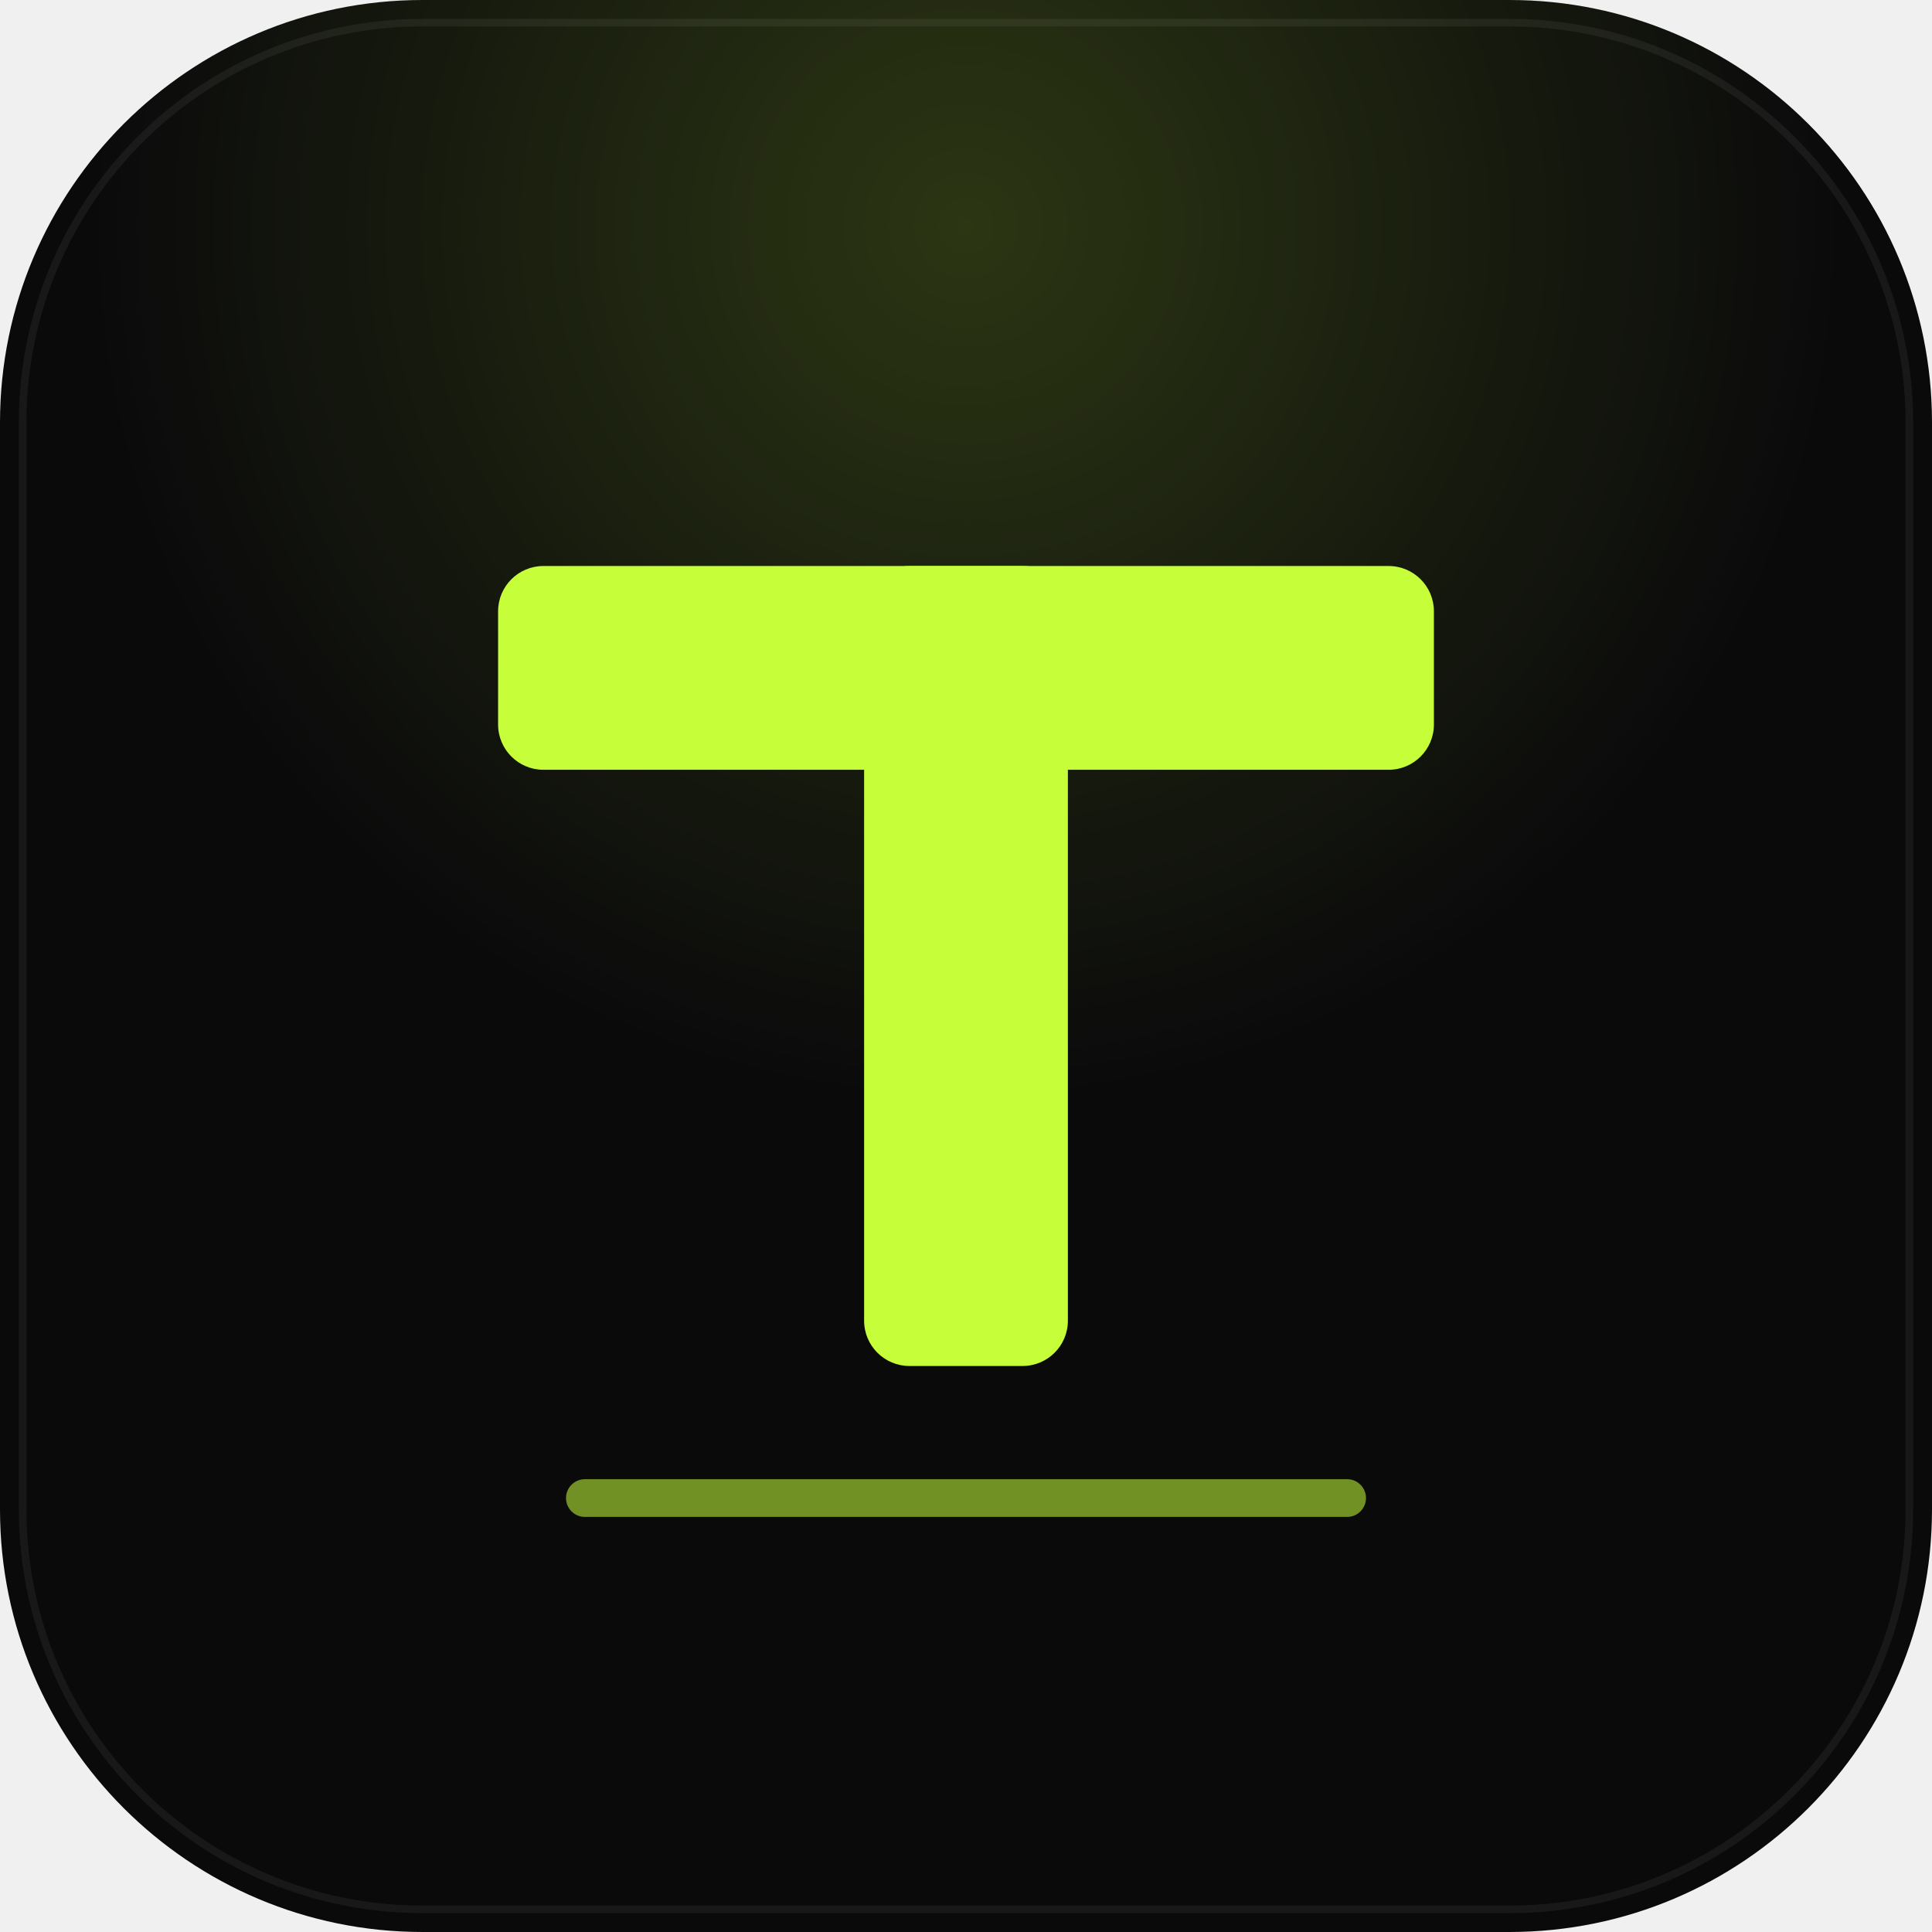
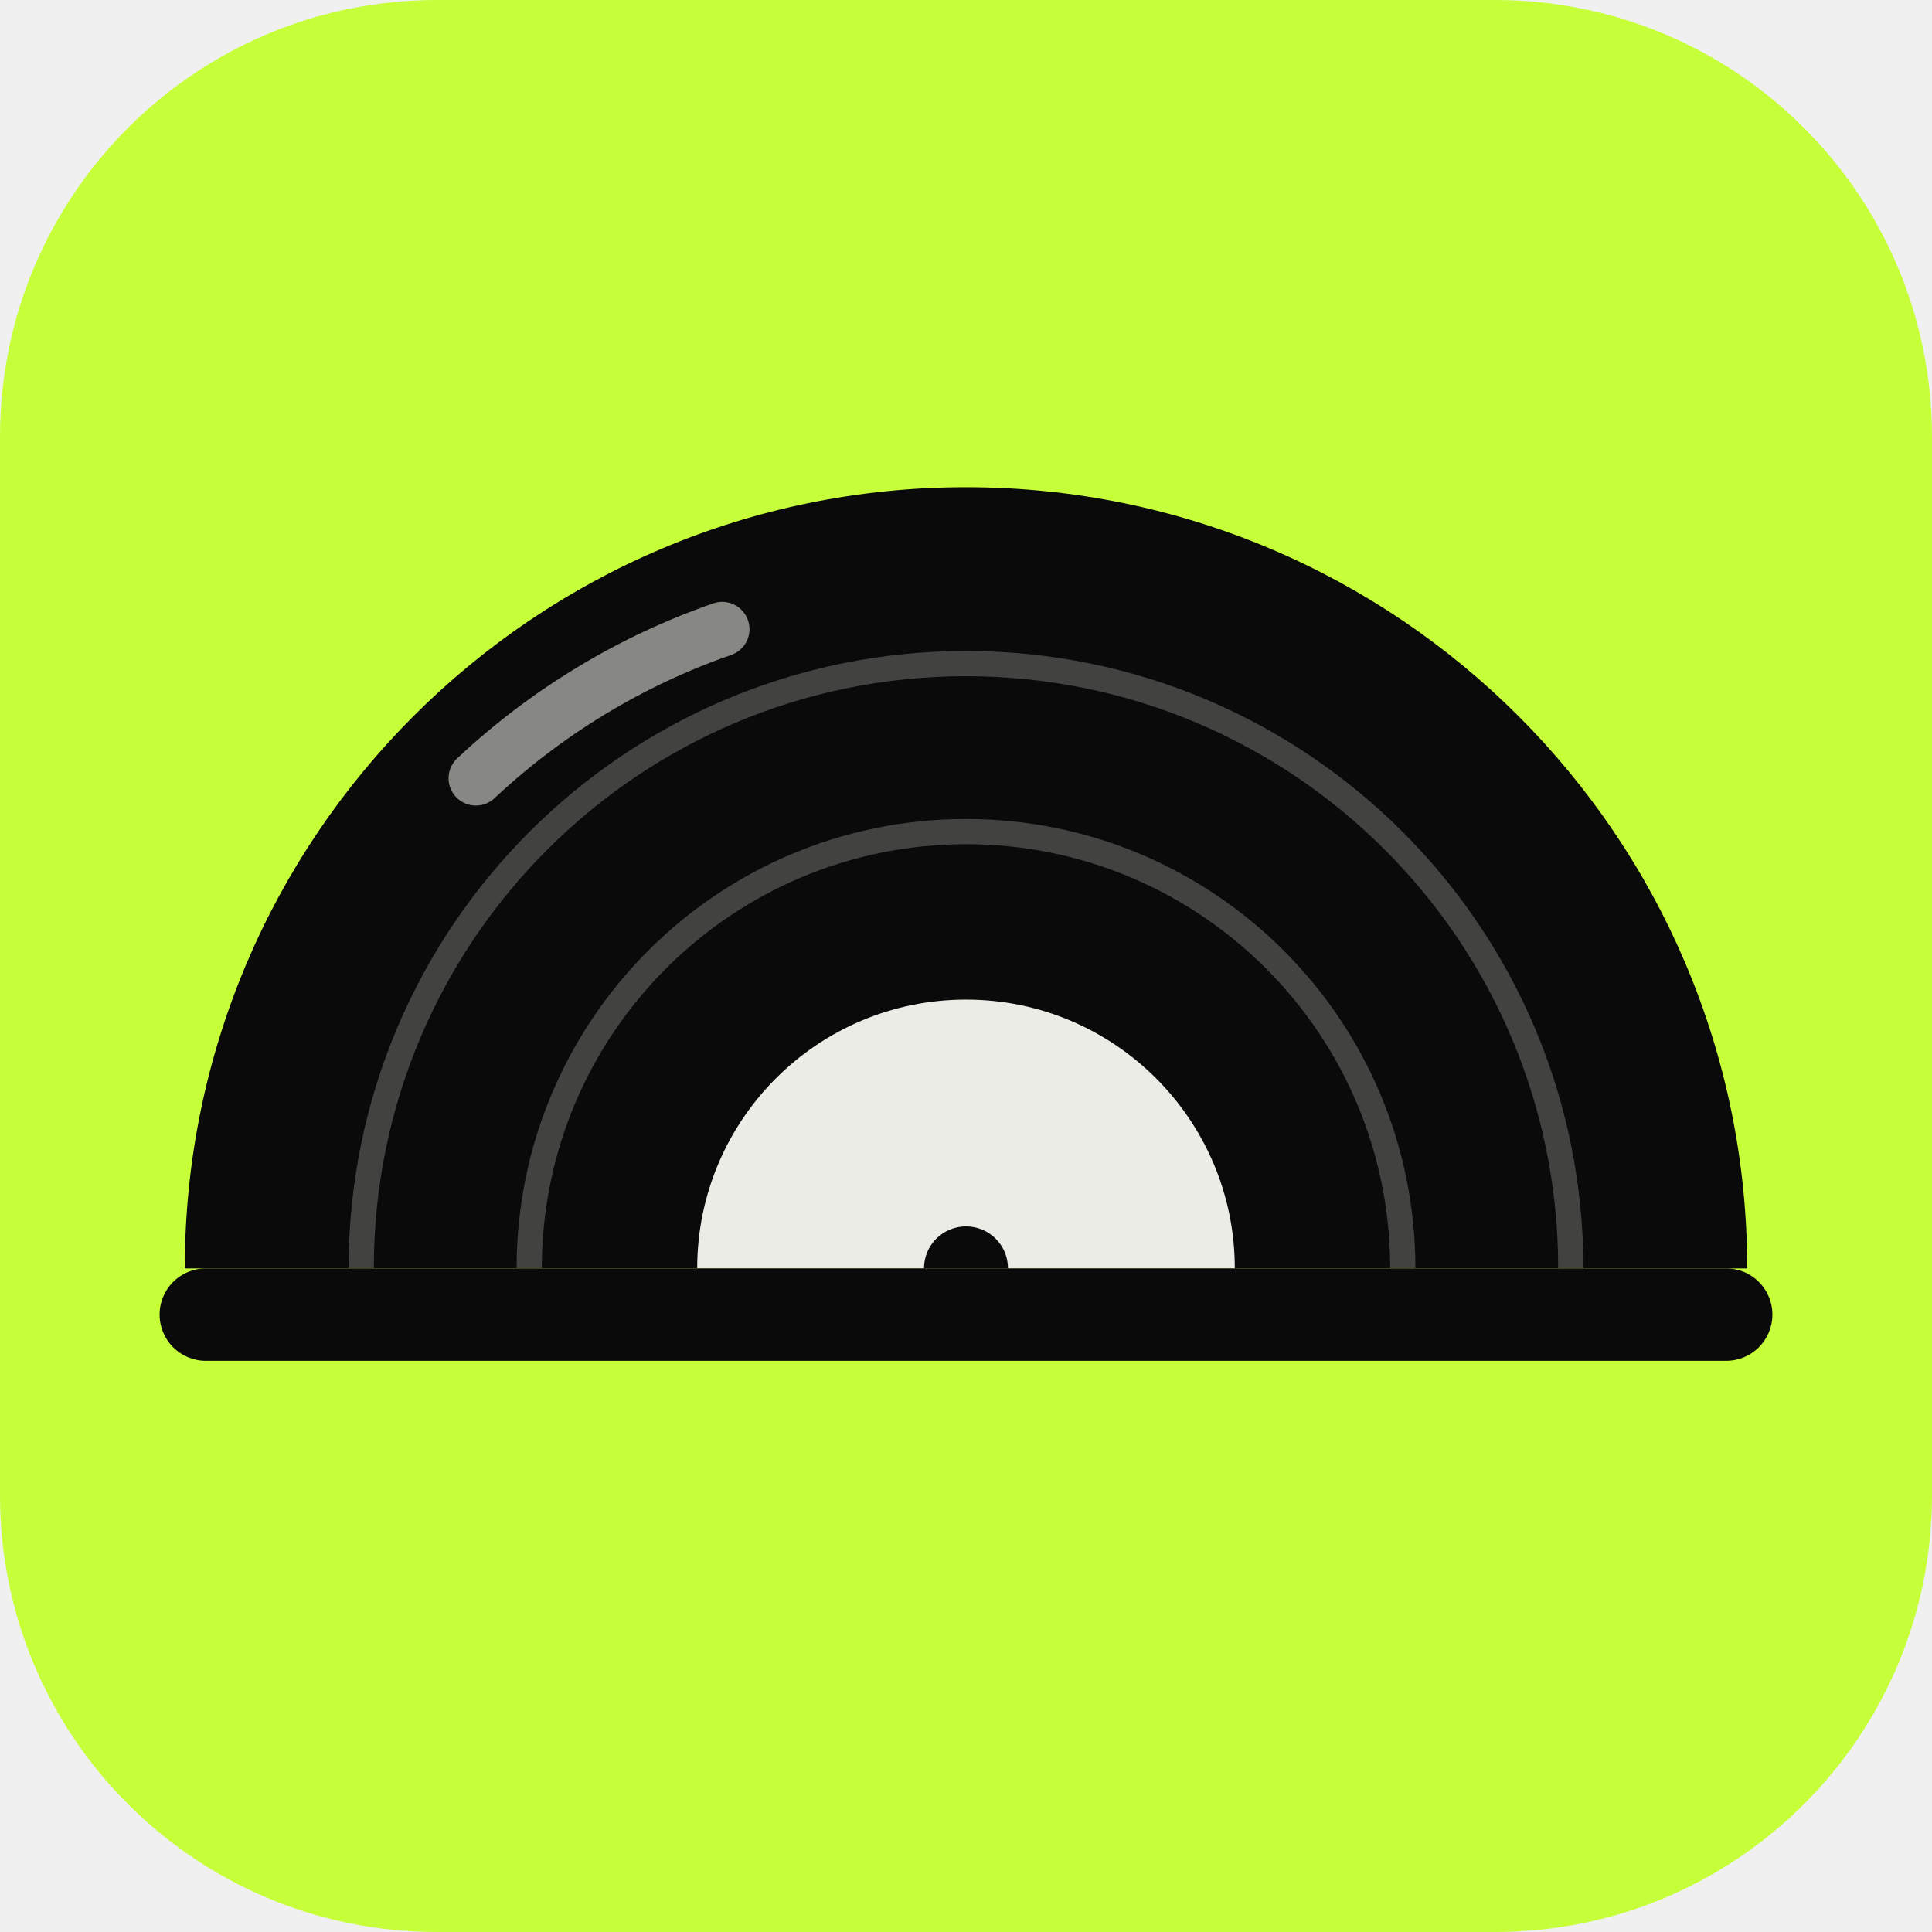
- <svg xmlns="http://www.w3.org/2000/svg" viewBox="0 0 512 512">
-   <defs>
-     <radialGradient id="glow" cx="50%" cy="12%" r="75%">
-       <stop offset="0%" stop-color="#c6ff3a" stop-opacity="0.18" />
-       <stop offset="60%" stop-color="#c6ff3a" stop-opacity="0" />
-     </radialGradient>
-   </defs>
-   <rect width="512" height="512" rx="112" fill="#0a0a0b" />
-   <rect width="512" height="512" rx="112" fill="url(#glow)" />
-   <rect x="6" y="6" width="500" height="500" rx="106" fill="none" stroke="#ffffff" stroke-opacity="0.06" stroke-width="2" />
-   <g fill="#c6ff3a">
-     <rect x="132" y="150" width="248" height="54" rx="12" />
-     <rect x="229" y="150" width="54" height="212" rx="12" />
+ <svg xmlns="http://www.w3.org/2000/svg" viewBox="0 0 460 460">
+   <rect width="460" height="460" rx="104" fill="#c6ff3a" />
+   <g clip-path="url(#h)">
+     <defs>
+       <clipPath id="h">
+         <rect x="0" y="50" width="460" height="252" />
+       </clipPath>
+     </defs>
+     <circle cx="230" cy="302" r="186" fill="#0a0a0b" />
+     <circle cx="230" cy="302" r="144" fill="none" stroke="rgba(236,236,230,.25)" stroke-width="6" />
+     <circle cx="230" cy="302" r="104" fill="none" stroke="rgba(236,236,230,.25)" stroke-width="6" />
+     <path d="M 230 302 m -116.7 -116.7 a 165 165 0 0 1 58.65 -35.5" fill="none" stroke="rgba(236,236,230,.55)" stroke-width="13" stroke-linecap="round" />
+     <circle cx="230" cy="302" r="64" fill="#ececE6" />
+     <circle cx="230" cy="302" r="10" fill="#0a0a0b" />
  </g>
-   <rect x="150" y="392" width="212" height="10" rx="5" fill="#c6ff3a" fill-opacity="0.55" />
+   <rect x="38" y="302" width="384" height="22" rx="11" fill="#0a0a0b" />
</svg>
